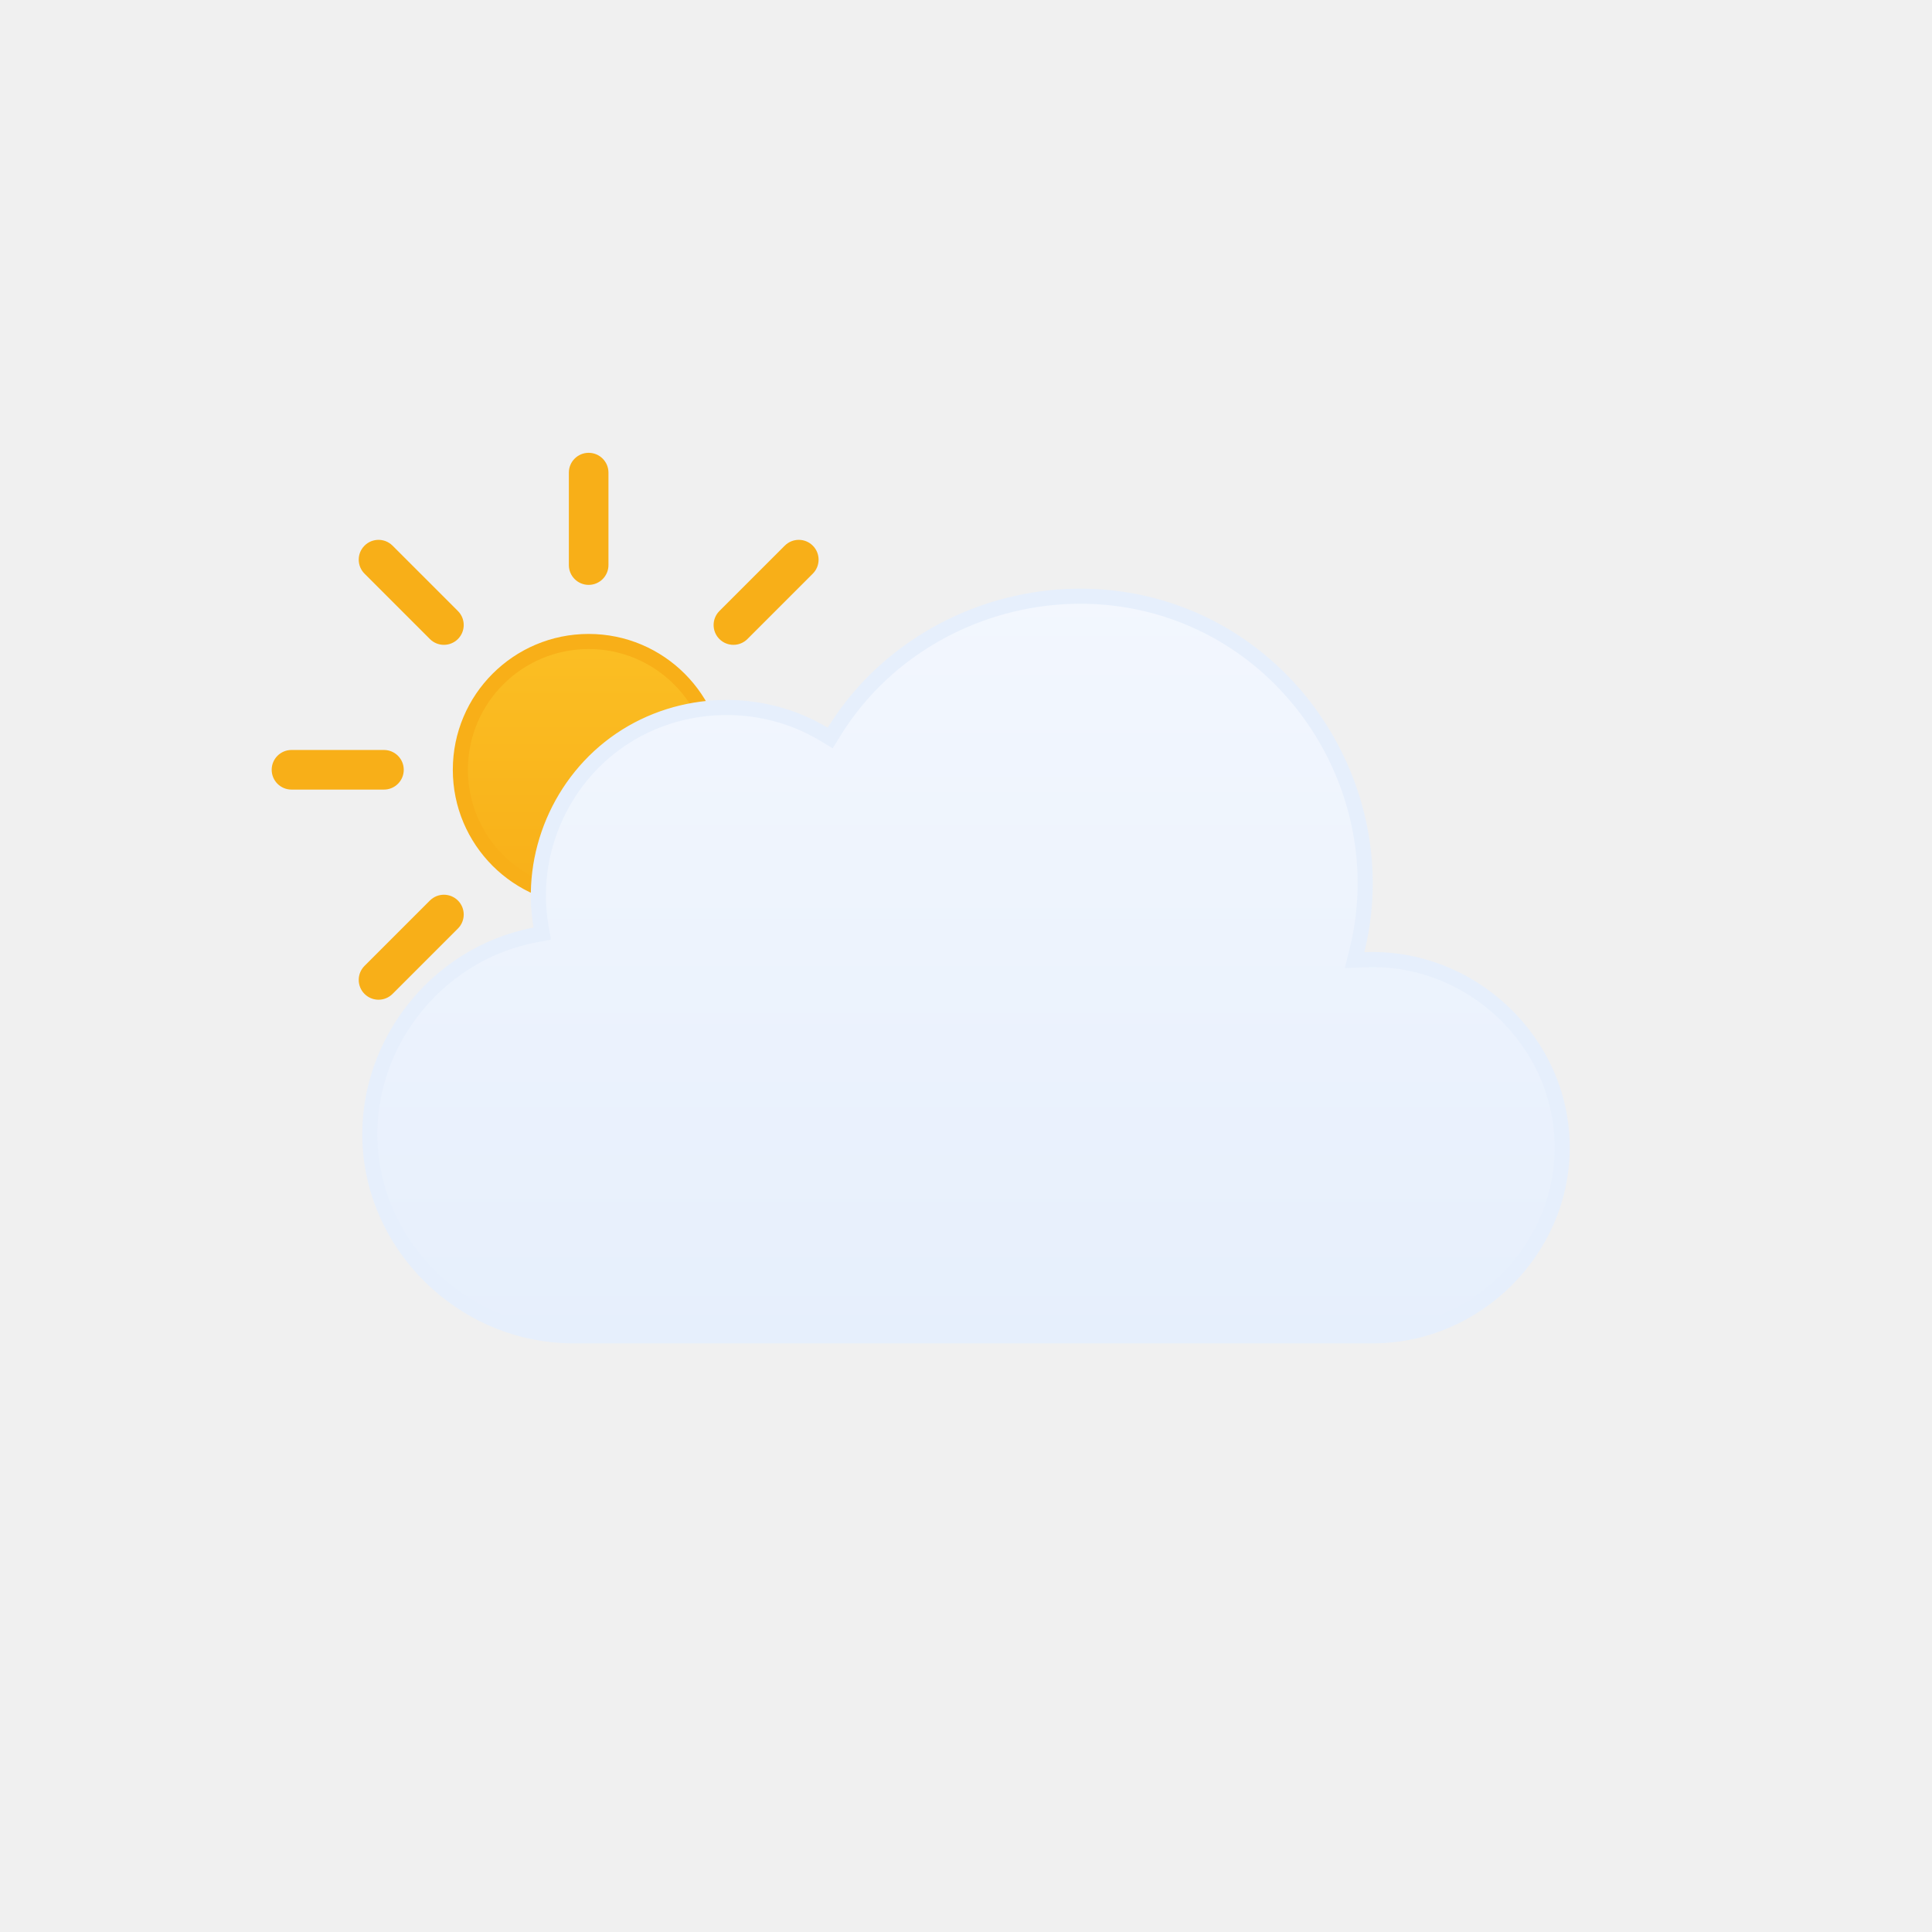
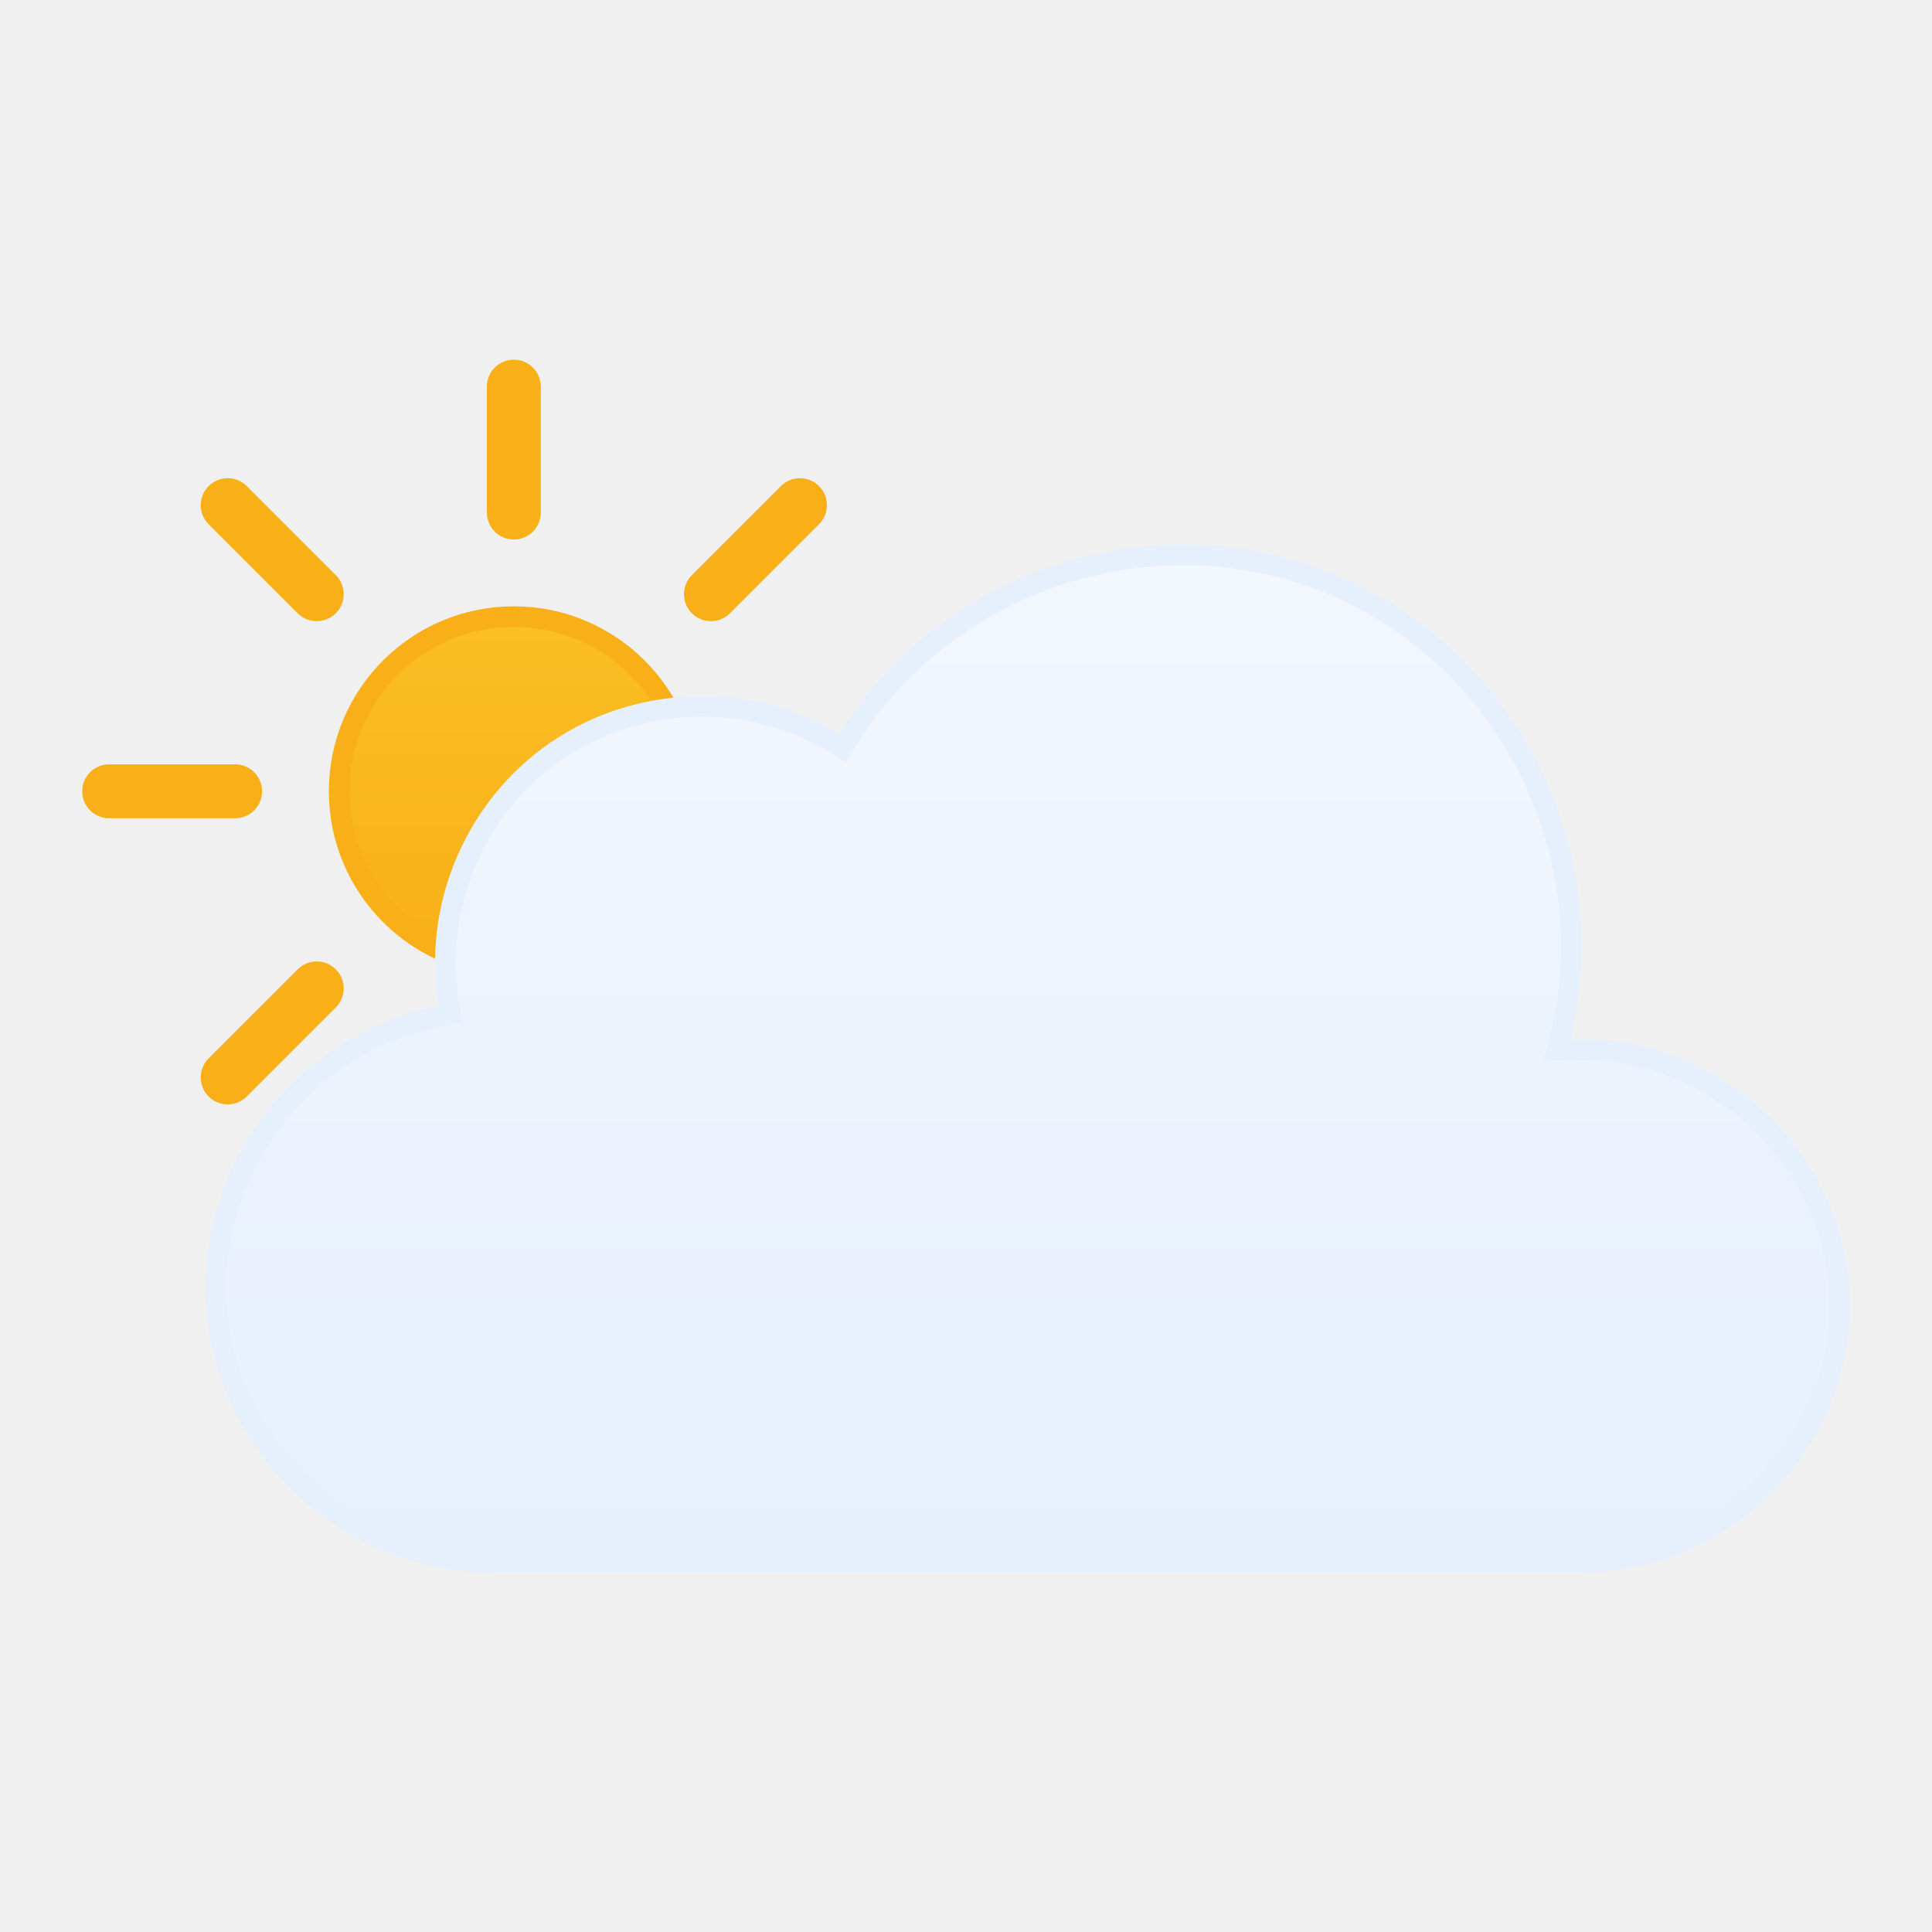
- <svg xmlns="http://www.w3.org/2000/svg" viewBox="0 0 128 128" fill="none">
+ <svg xmlns="http://www.w3.org/2000/svg" viewBox="14 12.5 94 94" fill="none">
  <g id="partly-cloudy-day" clip-path="url(#clip0_1858_8241)">
    <g id="Sky">
      <g id="Sun">
        <circle id="Core" cx="39" cy="51" r="8.5" fill="url(#paint0_linear_1858_8241)" stroke="#F8AF18" />
        <g id="Rays">
          <path d="M37.688 31.312C37.688 30.588 38.275 30 39 30C39.725 30 40.312 30.588 40.312 31.312V37.438C40.312 38.162 39.725 38.75 39 38.75C38.275 38.75 37.688 38.162 37.688 37.438V31.312Z" fill="#F8AF18" />
          <path d="M51.993 36.151C52.506 35.638 53.337 35.638 53.849 36.151C54.362 36.663 54.362 37.494 53.849 38.007L49.518 42.338C49.006 42.85 48.175 42.85 47.662 42.338C47.15 41.825 47.15 40.994 47.662 40.482L51.993 36.151Z" fill="#F8AF18" />
          <path d="M58.688 49.688C59.412 49.688 60 50.275 60 51C60 51.725 59.412 52.312 58.688 52.312H52.562C51.838 52.312 51.25 51.725 51.25 51C51.25 50.275 51.838 49.688 52.562 49.688H58.688Z" fill="#F8AF18" />
          <path d="M53.849 63.993C54.362 64.506 54.362 65.337 53.849 65.849C53.337 66.362 52.506 66.362 51.993 65.849L47.662 61.518C47.15 61.006 47.15 60.175 47.662 59.662C48.175 59.15 49.006 59.15 49.518 59.662L53.849 63.993Z" fill="#F8AF18" />
          <path d="M37.688 64.562C37.688 63.838 38.275 63.25 39 63.25C39.725 63.25 40.312 63.838 40.312 64.562V70.688C40.312 71.412 39.725 72 39 72C38.275 72 37.688 71.412 37.688 70.688V64.562Z" fill="#F8AF18" />
          <path d="M28.482 59.662C28.994 59.15 29.825 59.15 30.338 59.662C30.851 60.175 30.851 61.006 30.338 61.518L26.007 65.849C25.494 66.362 24.663 66.362 24.151 65.849C23.638 65.337 23.638 64.506 24.151 63.993L28.482 59.662Z" fill="#F8AF18" />
          <path d="M25.438 49.688C26.162 49.688 26.75 50.275 26.75 51C26.75 51.725 26.162 52.312 25.438 52.312H19.312C18.588 52.312 18 51.725 18 51C18 50.275 18.588 49.688 19.312 49.688H25.438Z" fill="#F8AF18" />
          <path d="M30.338 40.482C30.851 40.994 30.851 41.825 30.338 42.338C29.825 42.85 28.994 42.85 28.482 42.338L24.151 38.007C23.638 37.494 23.638 36.663 24.151 36.151C24.663 35.638 25.494 35.638 26.007 36.151L30.338 40.482Z" fill="#F8AF18" />
        </g>
      </g>
      <g id="Clouds">
        <g id="Cloud">
          <path id="Cloud_2" d="M55.262 48.475C60.123 40.611 70.297 37.38 78.815 40.943C87.321 44.502 92.138 54.003 89.903 62.965L89.742 63.614L90.411 63.585C97.42 63.279 103.5 68.992 103.5 76.028C103.5 82.84 97.772 88.5 90.977 88.5H37.954C31.128 88.502 25.203 83.171 24.559 76.36C23.916 69.552 28.737 63.212 35.443 61.945L35.926 61.853L35.842 61.369C35.026 56.624 37.126 51.717 41.105 49.013C45.095 46.301 50.446 46.154 54.58 48.64L55.003 48.895L55.262 48.475Z" fill="url(#paint1_linear_1858_8241)" stroke="#E6EFFC" stroke-miterlimit="10" />
        </g>
      </g>
    </g>
  </g>
  <defs>
    <linearGradient id="paint0_linear_1858_8241" x1="39" y1="42" x2="39" y2="60" gradientUnits="userSpaceOnUse">
      <stop stop-color="#FBBF24" />
      <stop offset="1" stop-color="#F8AF18" />
    </linearGradient>
    <linearGradient id="paint1_linear_1858_8241" x1="64.001" y1="39" x2="64.001" y2="89" gradientUnits="userSpaceOnUse">
      <stop stop-color="#F3F7FE" />
      <stop offset="1" stop-color="#E6EFFC" />
    </linearGradient>
    <clipPath id="clip0_1858_8241">
      <rect width="128" height="128" fill="white" />
    </clipPath>
  </defs>
</svg>
